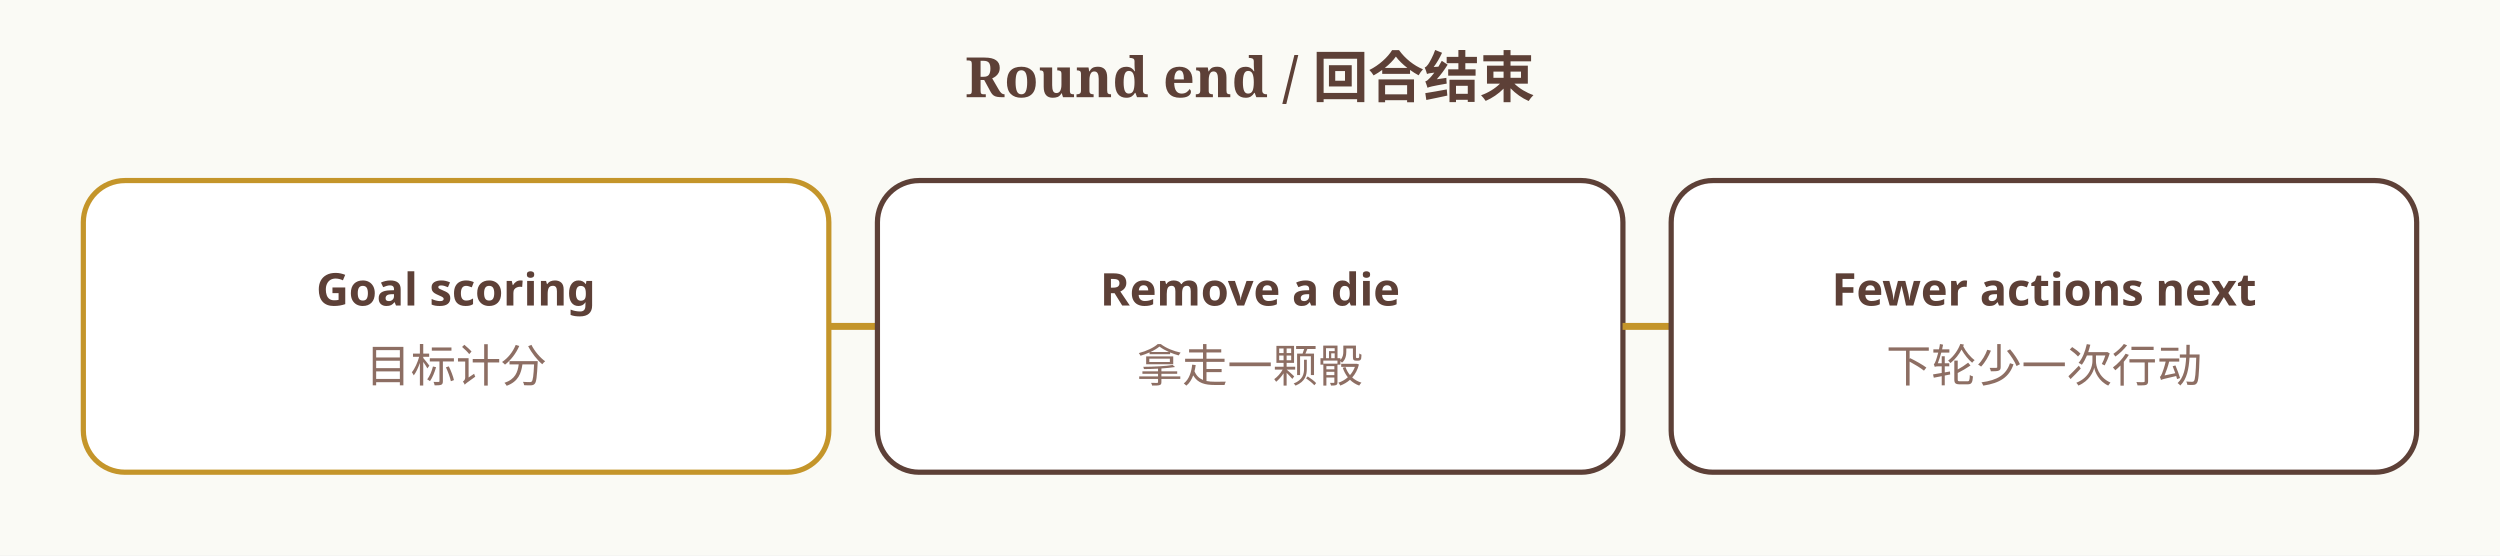
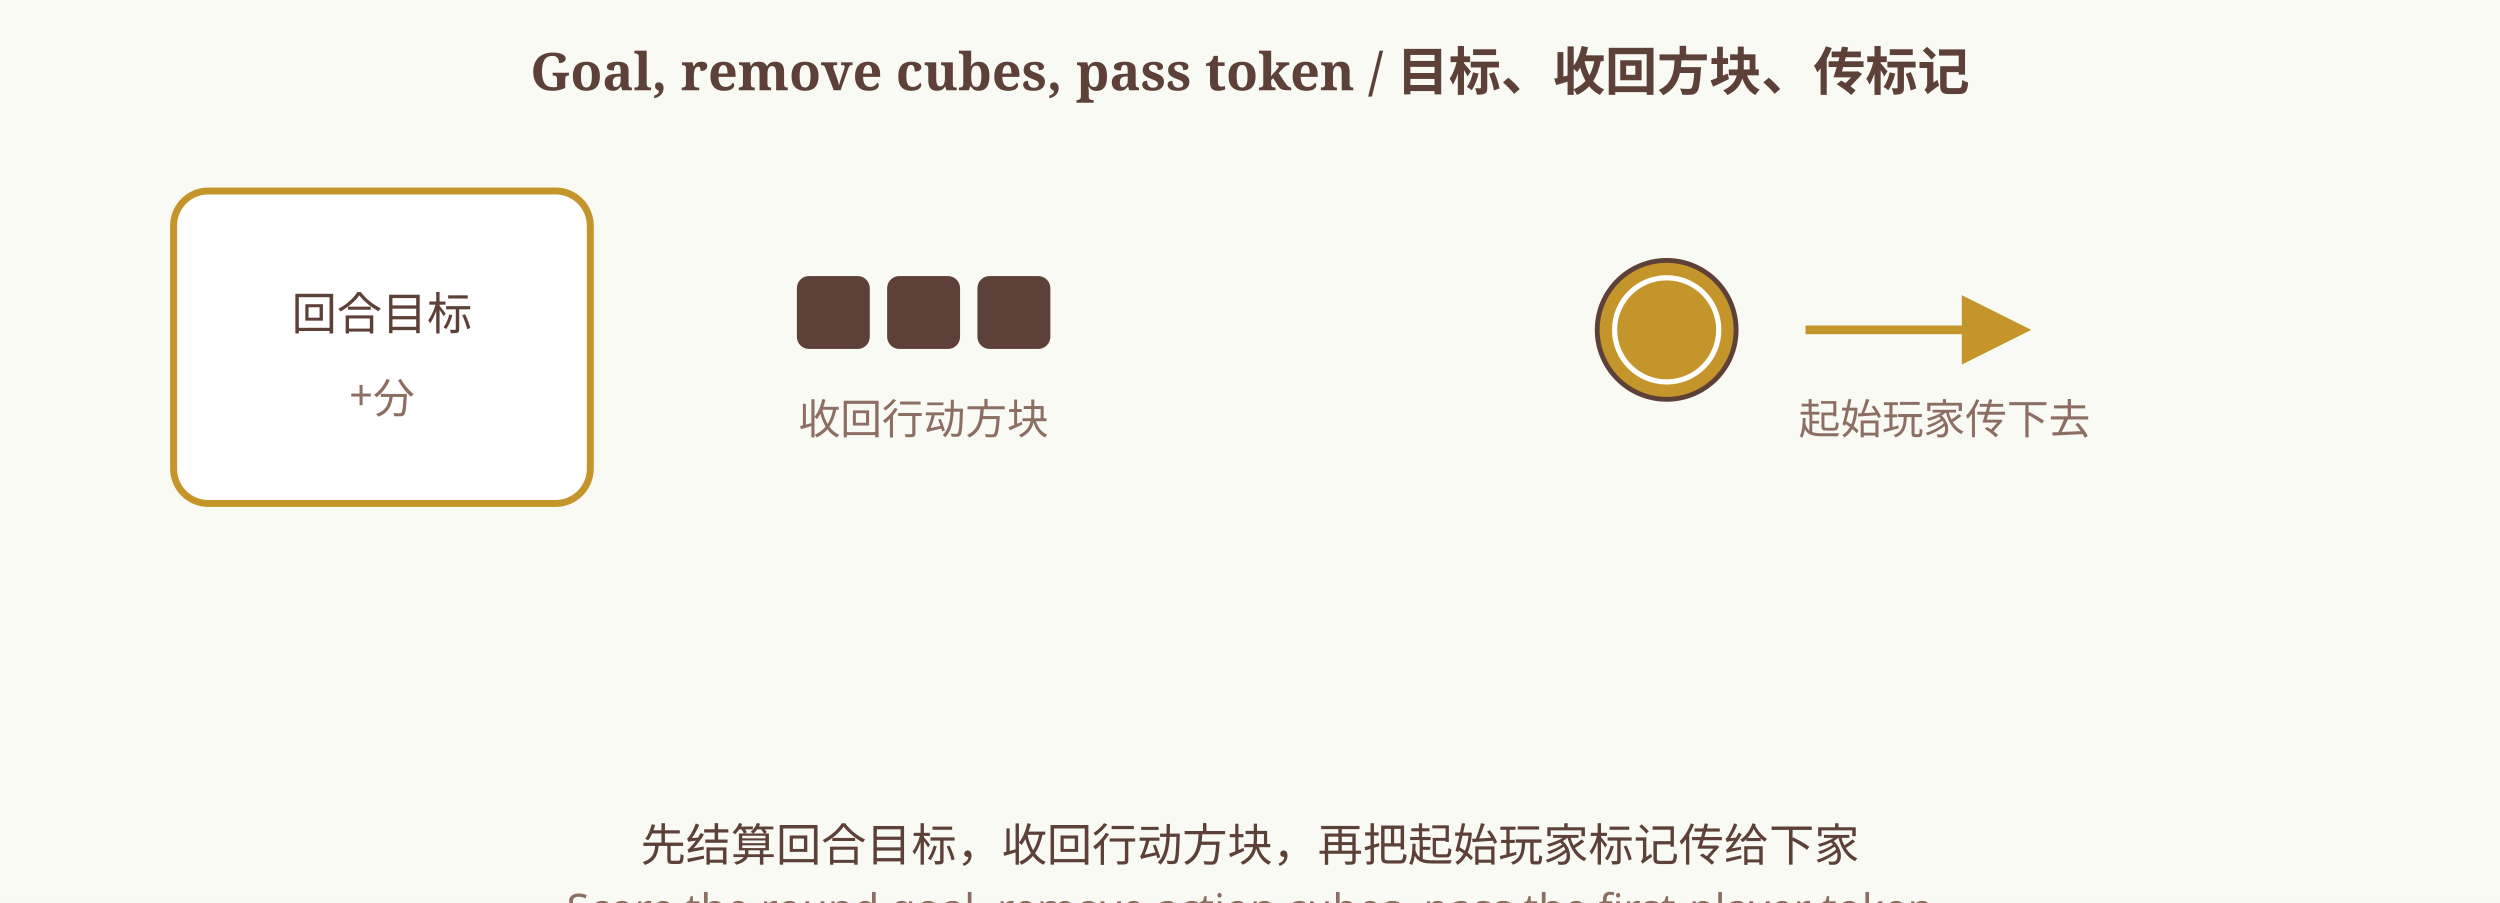
- <svg xmlns="http://www.w3.org/2000/svg" viewBox="0 0 720 160" role="img">
-   <rect width="720" height="160" fill="#FAFAF5" />
-   <text x="360" y="28" text-anchor="middle" font-family="Georgia, serif" font-size="16" fill="#5D4037" font-weight="700">Round end / 回合结束</text>
-   <g font-family="'PingFang SC', 'Hiragino Sans GB', 'Microsoft YaHei', sans-serif" font-size="13" text-anchor="middle">
-     <rect x="24.0" y="52" width="214.7" height="84" rx="12" fill="#fff" stroke="#C4952A" stroke-width="1.5" />
-     <text x="131.3" y="88" fill="#5D4037" font-weight="700">Goal scoring</text>
-     <text x="131.3" y="110" fill="#8D6E63">目标计分</text>
-     <path d="M238.7 94h14" stroke="#C4952A" stroke-width="2" />
-     <rect x="252.7" y="52" width="214.7" height="84" rx="12" fill="#fff" stroke="#5D4037" stroke-width="1.5" />
-     <text x="360.0" y="88" fill="#5D4037" font-weight="700">Remove a die</text>
-     <text x="360.0" y="110" fill="#8D6E63">拿走一颗骰</text>
-     <path d="M467.3 94h14" stroke="#C4952A" stroke-width="2" />
-     <rect x="481.3" y="52" width="214.7" height="84" rx="12" fill="#fff" stroke="#5D4037" stroke-width="1.5" />
-     <text x="588.7" y="88" fill="#5D4037" font-weight="700">Fewer actions next</text>
-     <text x="588.7" y="110" fill="#8D6E63">下轮少一次行动</text>
-   </g>
+ <svg xmlns="http://www.w3.org/2000/svg" viewBox="0 0 720 260" role="img">
+   <rect width="720" height="260" fill="#FAFAF5" />
+   <defs>
+     <marker id="arr" markerWidth="8" markerHeight="8" refX="6" refY="4" orient="auto">
+       <path d="M0 0l8 4-8 4z" fill="#C4952A" />
+     </marker>
+   </defs>
+   <text x="360" y="26" text-anchor="middle" font-family="Georgia, serif" font-size="15" fill="#5D4037" font-weight="700">Goal, remove cubes, pass token / 目标、收回方块、传标记</text>
+   <rect x="50" y="55" width="120" height="90" rx="10" fill="#fff" stroke="#C4952A" stroke-width="2" />
+   <text x="110" y="95" text-anchor="middle" font-family="'PingFang SC', 'Hiragino Sans GB', 'Microsoft YaHei', sans-serif" font-size="13" fill="#5D4037">回合目标</text>
+   <text x="110" y="118" text-anchor="middle" font-family="'PingFang SC', 'Hiragino Sans GB', 'Microsoft YaHei', sans-serif" font-size="12" fill="#8D6E63">+分</text>
+   <rect x="230" y="80" width="20" height="20" rx="3" fill="#5D4037" stroke="#5D4037" stroke-width="1" />
+   <rect x="256" y="80" width="20" height="20" rx="3" fill="#5D4037" stroke="#5D4037" stroke-width="1" />
+   <rect x="282" y="80" width="20" height="20" rx="3" fill="#5D4037" stroke="#5D4037" stroke-width="1" />
+   <text x="266" y="125" text-anchor="middle" font-family="'PingFang SC', 'Hiragino Sans GB', 'Microsoft YaHei', sans-serif" font-size="12" fill="#8D6E63">收回行动方块</text>
+   <circle cx="480" cy="95" r="20" fill="#C4952A" stroke="#5D4037" stroke-width="1.4" />
+   <circle cx="480" cy="95" r="15" fill="none" stroke="#fff" stroke-width="1.5" />
+   <path d="M520 95 L580 95" stroke="#C4952A" stroke-width="2.5" marker-end="url(#arr)" />
+   <text x="560" y="125" text-anchor="middle" font-family="'PingFang SC', 'Hiragino Sans GB', 'Microsoft YaHei', sans-serif" font-size="12" fill="#8D6E63">起始玩家传下去</text>
+   <text x="360" y="248" text-anchor="middle" font-family="'PingFang SC', 'Hiragino Sans GB', 'Microsoft YaHei', sans-serif" font-size="13" fill="#5D4037">先结算回合目标，收回行动方块，再把起始玩家标记传给下家</text>
+   <text x="360" y="266" text-anchor="middle" font-family="'PingFang SC', 'Hiragino Sans GB', 'Microsoft YaHei', sans-serif" font-size="12" fill="#8D6E63">Score the round goal, remove action cubes, pass the first-player token</text>
</svg>
